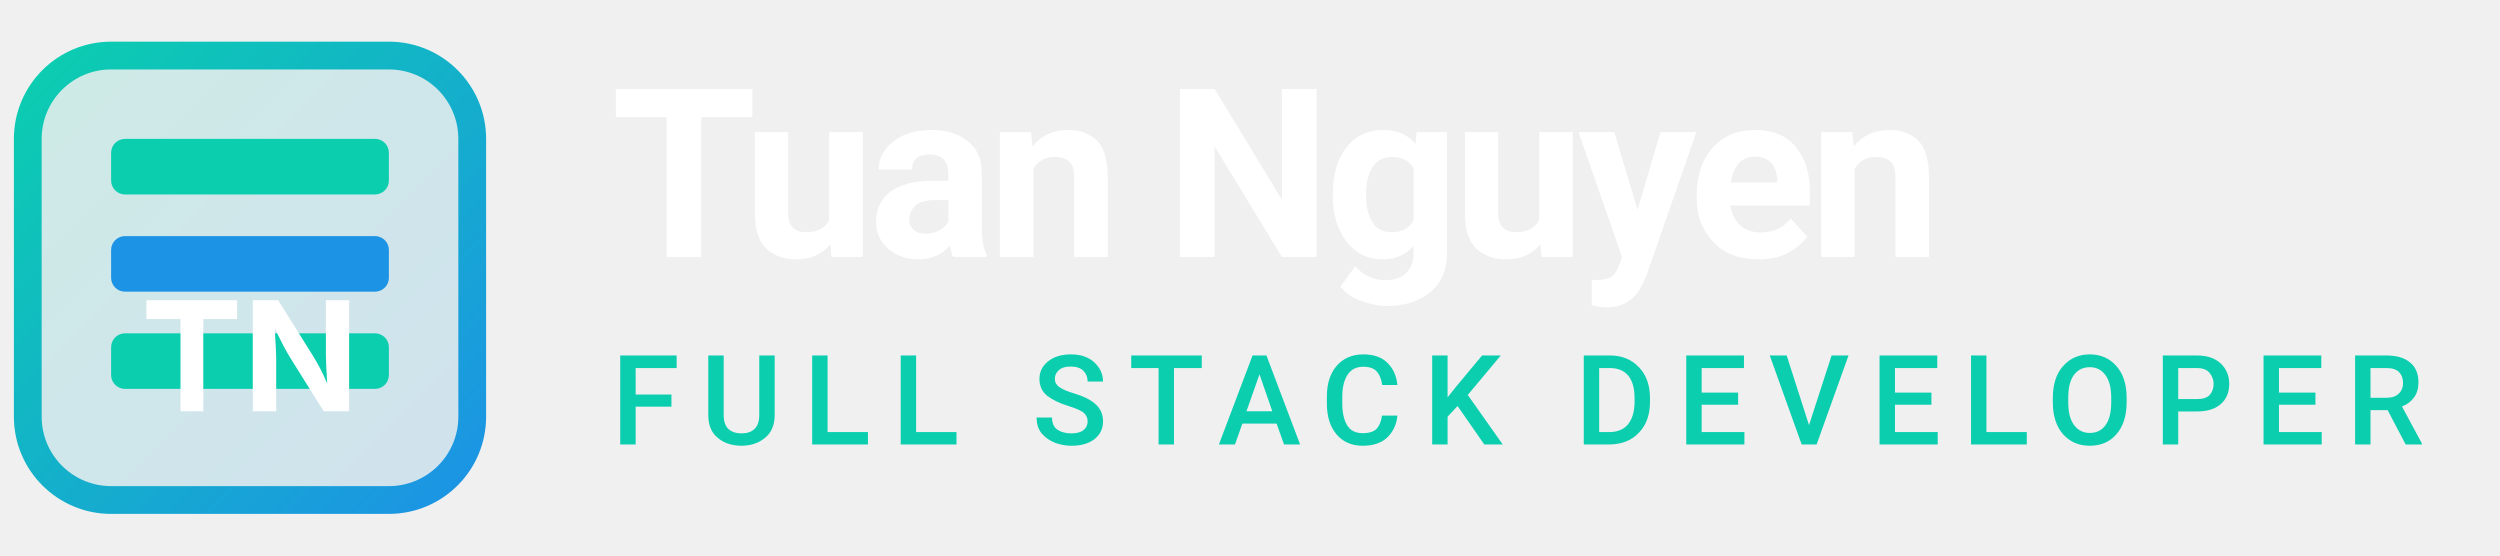
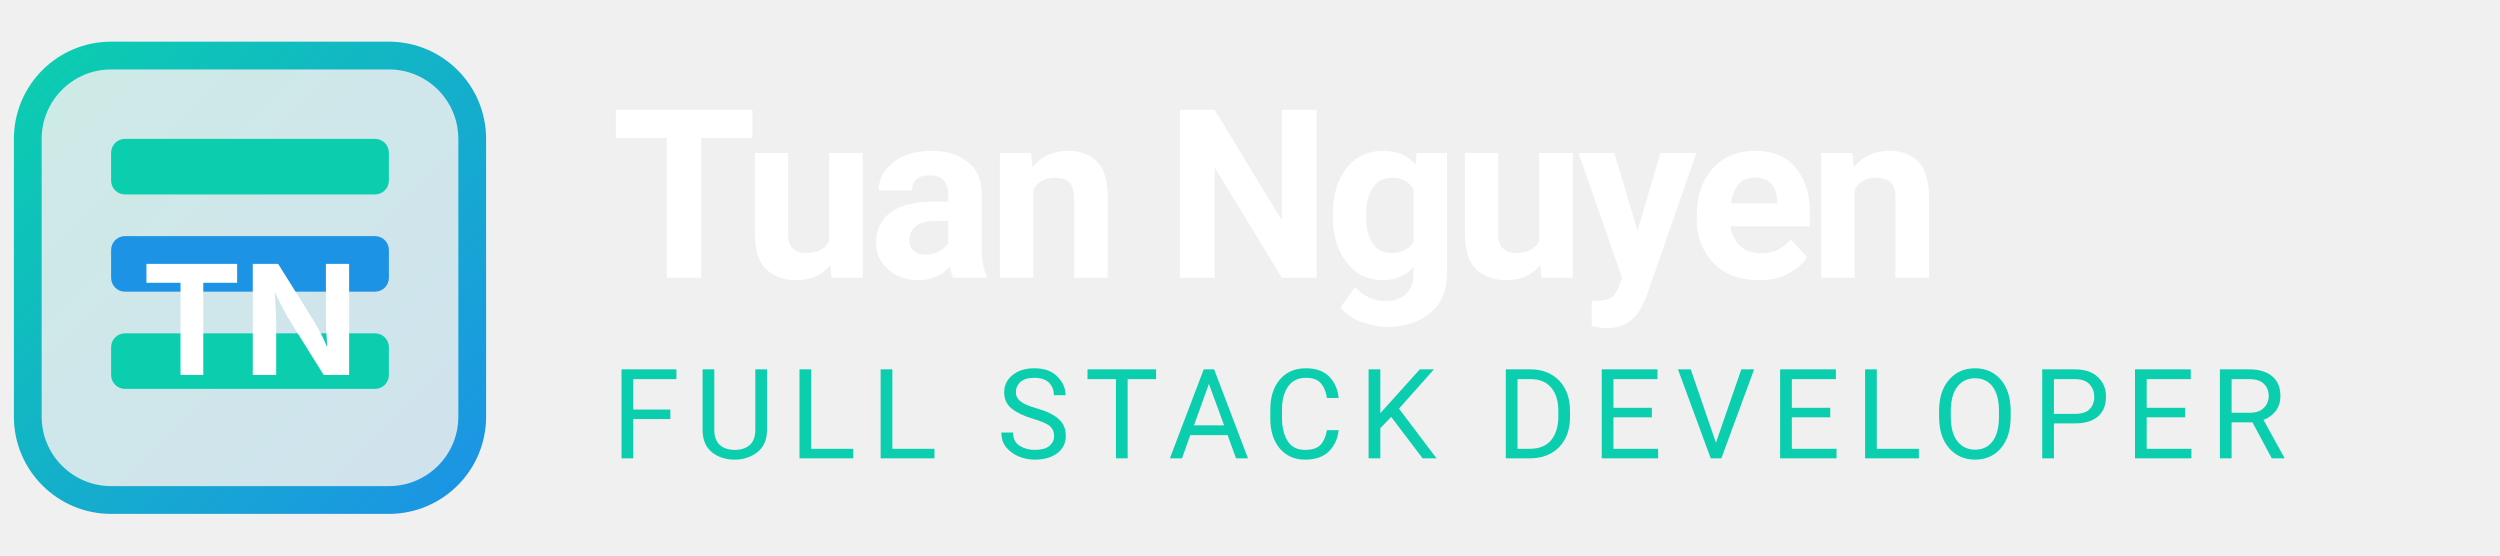
<svg xmlns="http://www.w3.org/2000/svg" width="180" height="40" viewBox="0 0 180 40" fill="none">
  <defs>
    <linearGradient id="tnGradient" x1="0%" y1="0%" x2="100%" y2="100%">
      <stop offset="0%" stop-color="#0BCEAF" />
      <stop offset="100%" stop-color="#1C93E5" />
    </linearGradient>
  </defs>
  <g>
    <rect x="2" y="4" width="32" height="32" rx="6" fill="url(#tnGradient)" opacity="0.15" />
    <rect x="2" y="4" width="32" height="32" rx="6" stroke="url(#tnGradient)" stroke-width="2" />
    <rect x="8" y="10" width="20" height="4" rx="1" fill="#0BCEAF" />
    <rect x="8" y="17" width="20" height="4" rx="1" fill="#1C93E5" />
    <rect x="8" y="24" width="20" height="4" rx="1" fill="#0BCEAF" />
-     <text x="18" y="25.5" font-family="system-ui, -apple-system, sans-serif" font-size="11" font-weight="700" fill="#fff" text-anchor="middle" dominant-baseline="middle">TN</text>
+     <text x="18" y="27" font-family="system-ui, -apple-system, sans-serif" font-size="11" font-weight="700" fill="#fff" text-anchor="middle">TN</text>
  </g>
-   <text x="44" y="18.5" font-family="system-ui, -apple-system, 'Segoe UI', Roboto, sans-serif" font-size="17" font-weight="600" fill="#fff" letter-spacing="-0.5">Tuan Nguyen</text>
-   <text x="44" y="32" font-family="system-ui, -apple-system, 'Segoe UI', Roboto, sans-serif" font-size="9" font-weight="500" fill="#0BCEAF" letter-spacing="1.5">FULL STACK DEVELOPER</text>
+   <text x="44" y="20" font-family="system-ui, -apple-system, 'Segoe UI', Roboto, sans-serif" font-size="17" font-weight="600" fill="#fff" letter-spacing="-0.5">Tuan Nguyen</text>
+   <text x="44" y="33" font-family="system-ui, -apple-system, 'Segoe UI', Roboto, sans-serif" font-size="9" font-weight="400" fill="#0BCEAF" letter-spacing="1">FULL STACK DEVELOPER</text>
</svg>
